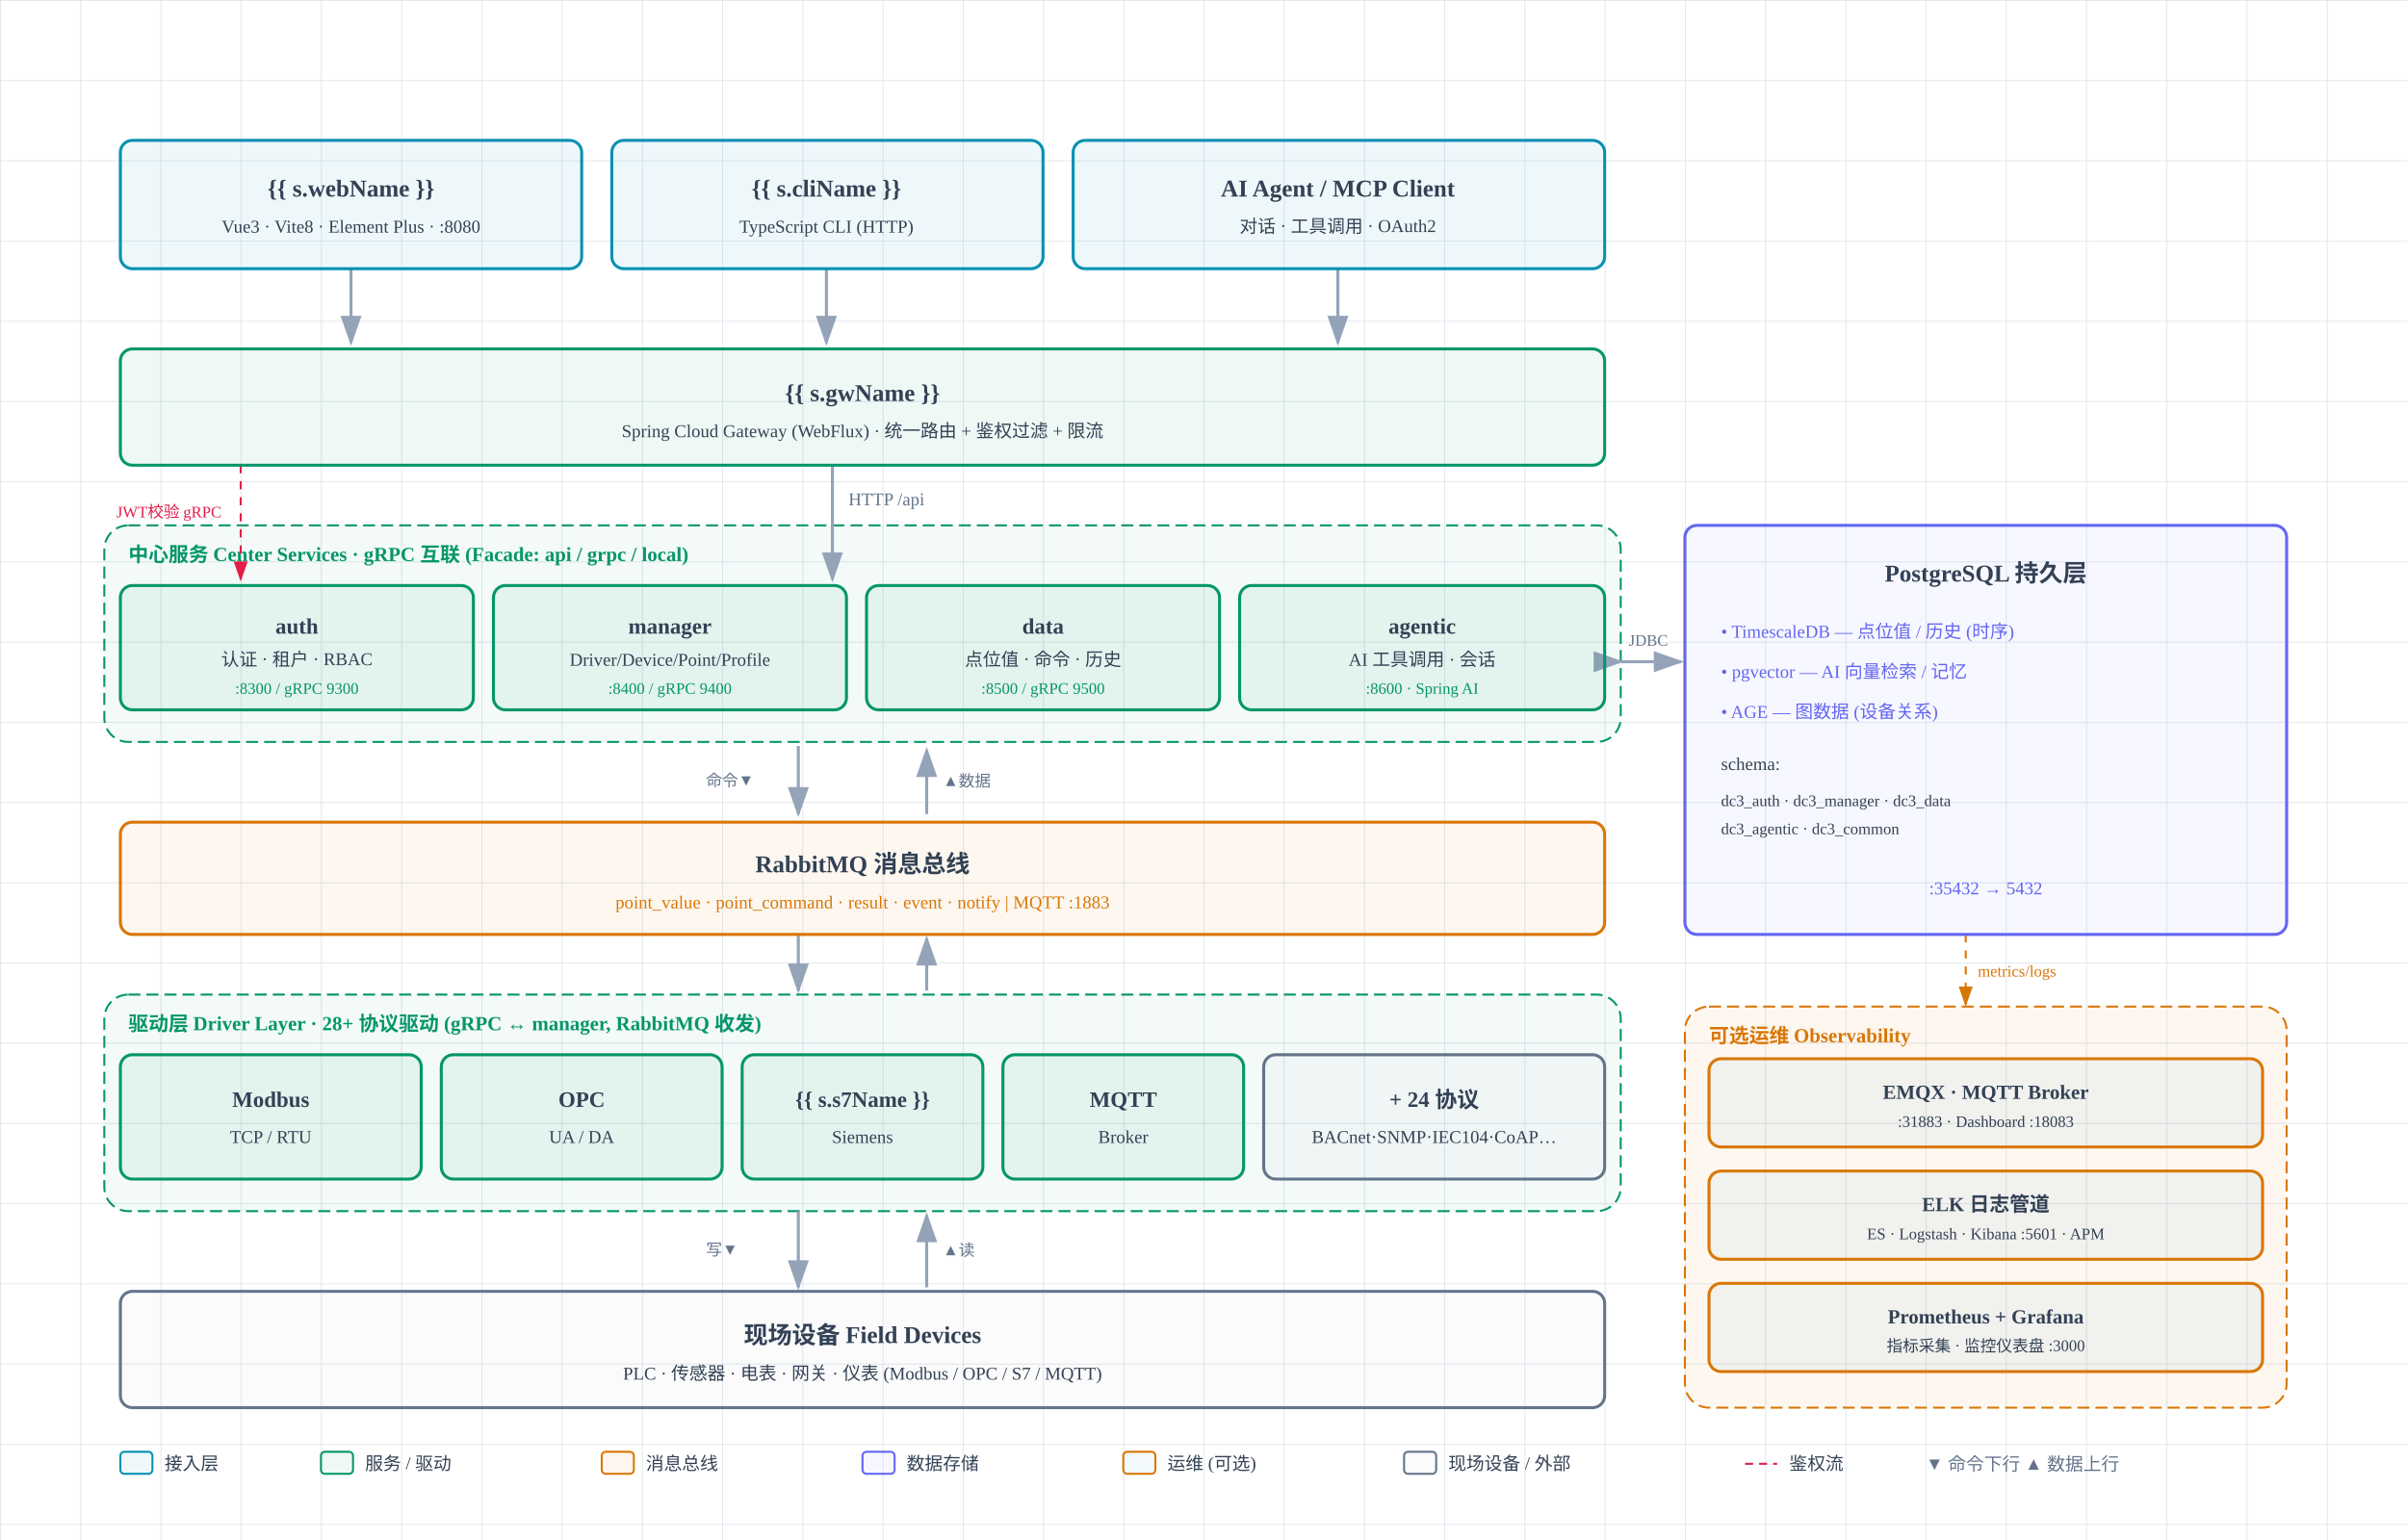
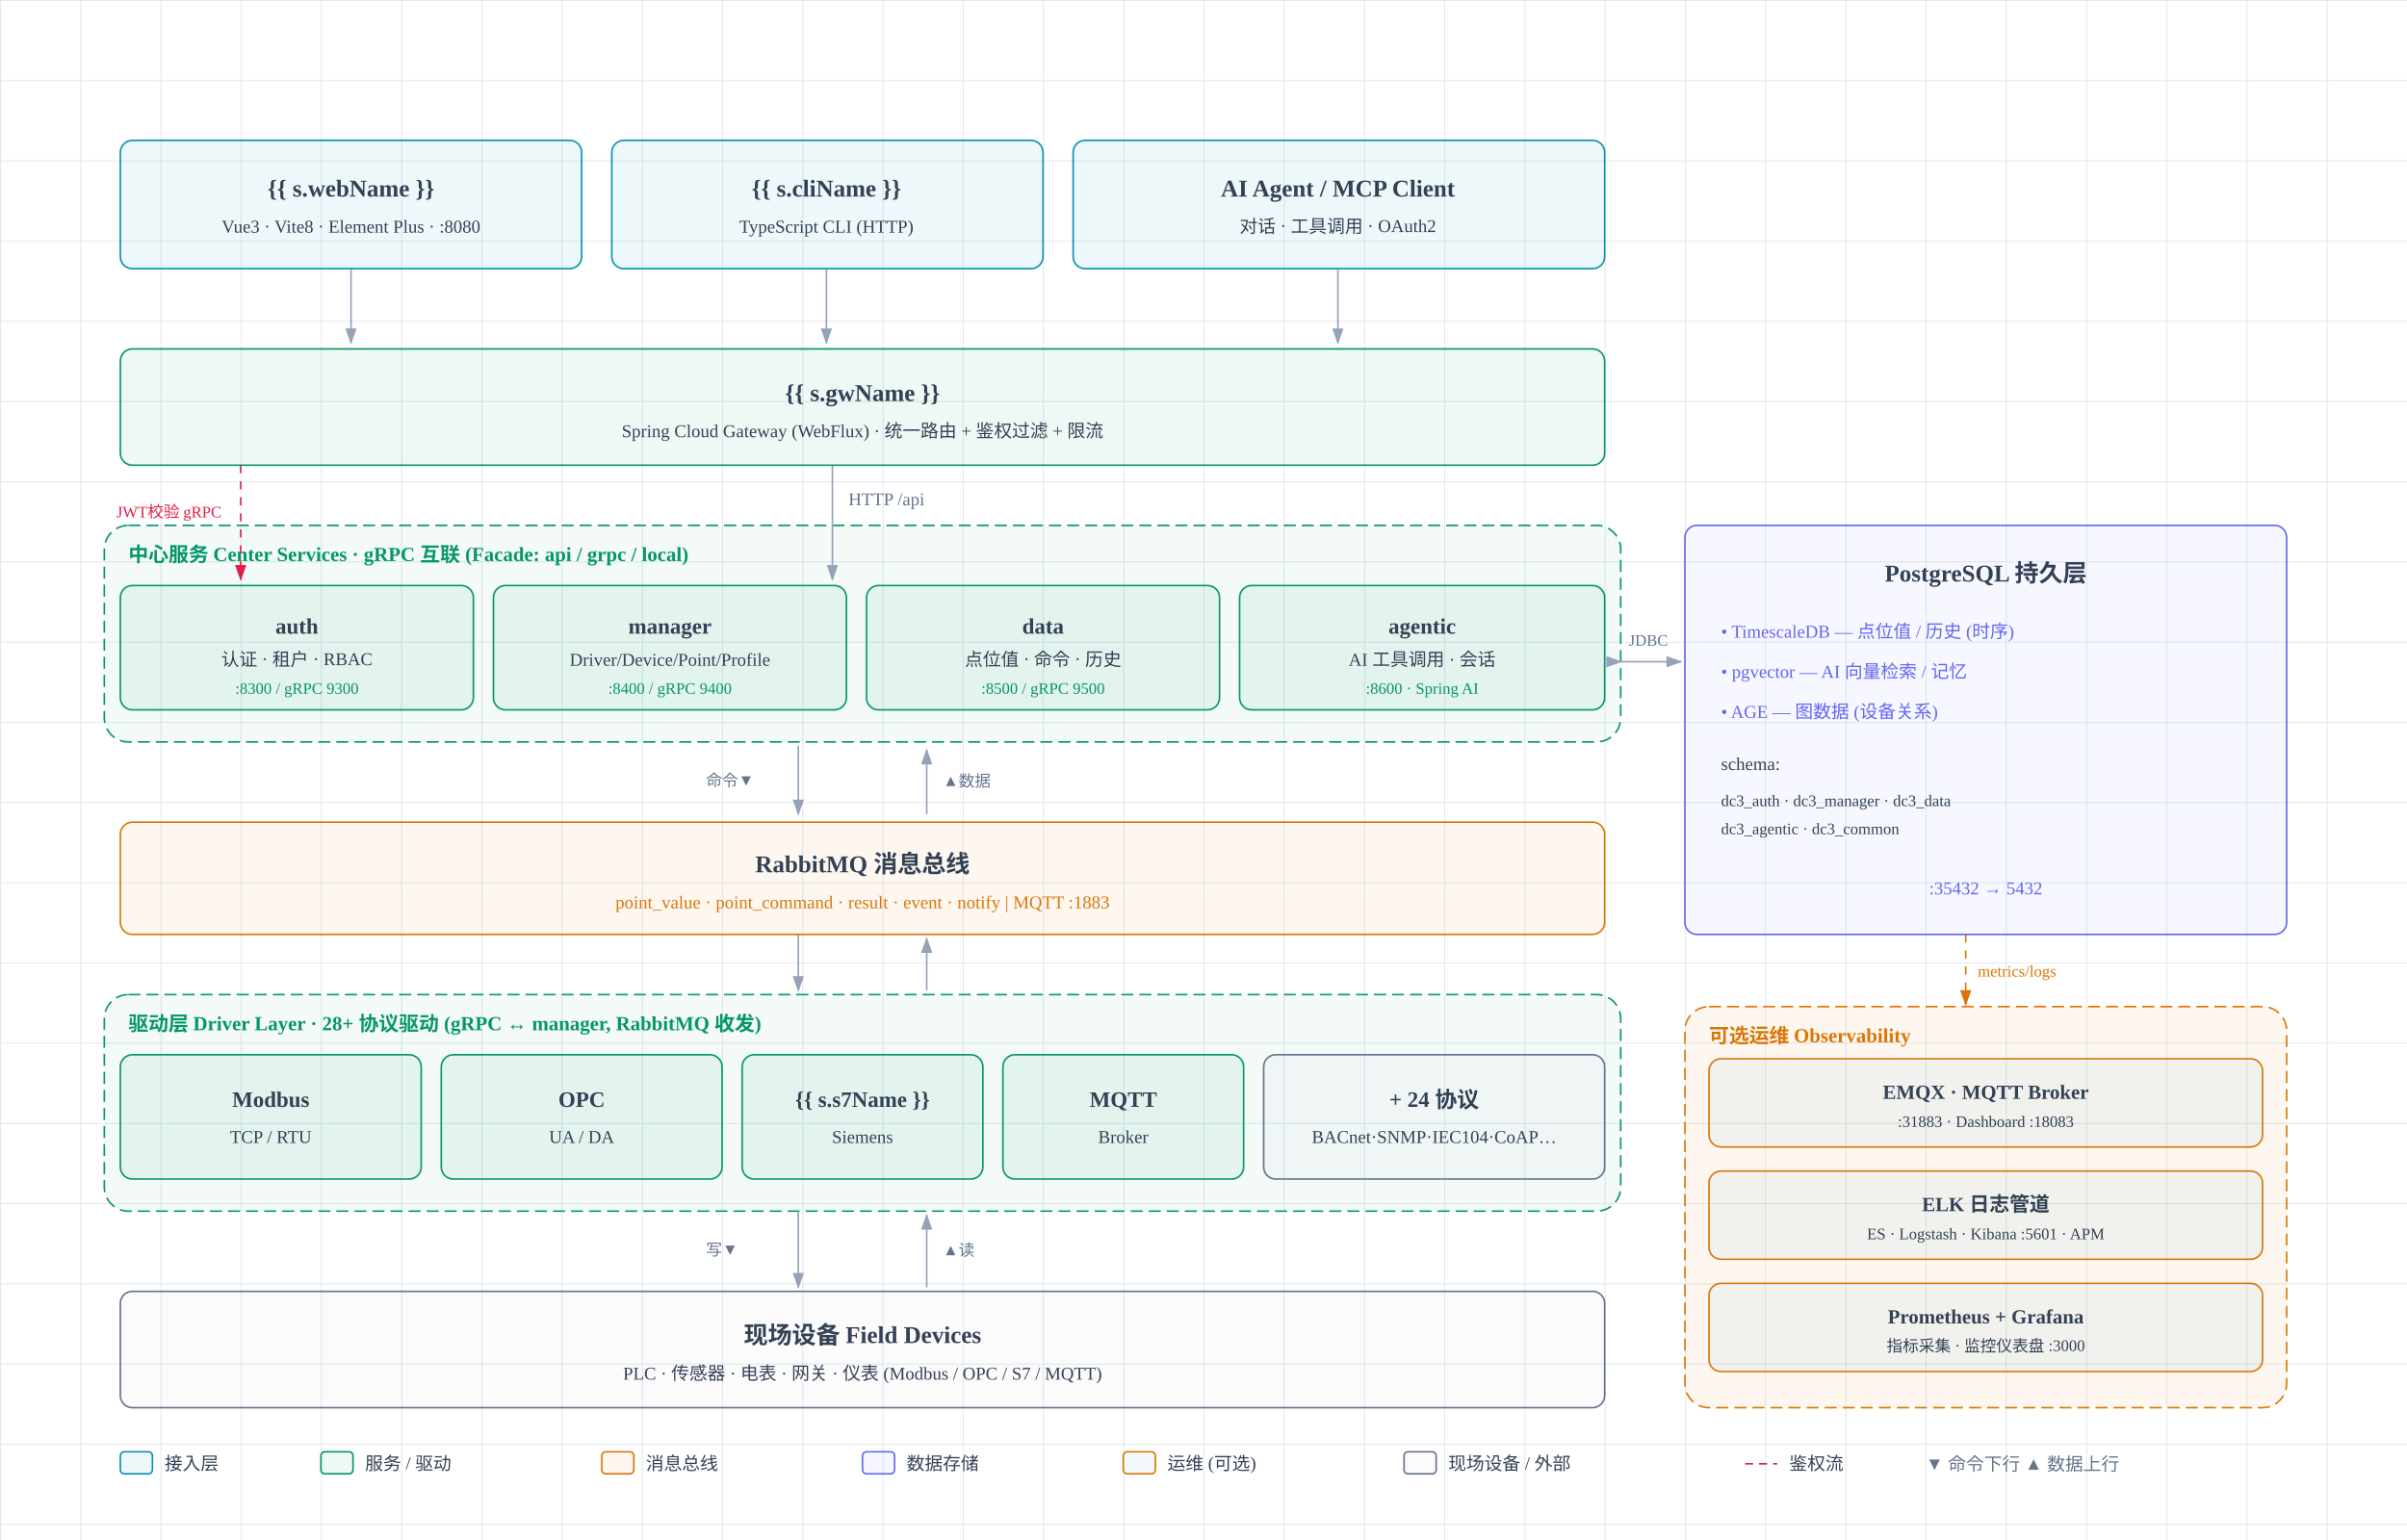
<svg xmlns="http://www.w3.org/2000/svg" aria-label="IoT DC3 Architecture Panorama" role="img" viewBox="0 0 1200 768">
  <defs>
    <marker id="dc3-ah" markerHeight="7" markerWidth="10" orient="auto" refX="9" refY="3.5">
      <polygon fill="#94a3b8" points="0 0, 10 3.5, 0 7" />
    </marker>
    <marker id="dc3-ah-amber" markerHeight="7" markerWidth="10" orient="auto" refX="9" refY="3.5">
      <polygon fill="#d97706" points="0 0, 10 3.5, 0 7" />
    </marker>
    <marker id="dc3-ah-rose" markerHeight="7" markerWidth="10" orient="auto" refX="9" refY="3.5">
      <polygon fill="#e11d48" points="0 0, 10 3.5, 0 7" />
    </marker>
    <pattern id="dc3-grid" height="40" patternUnits="userSpaceOnUse" width="40">
      <path d="M 40 0 L 0 0 0 40" fill="none" stroke="#cbd5e1" stroke-width="0.5" />
    </pattern>
  </defs>
  <rect fill="url(#dc3-grid)" height="100%" width="100%" />
-   <rect fill="rgba(5, 150, 105, 0.05)" height="108" rx="12" stroke="#059669" stroke-dasharray="6,3" stroke-width="1" width="756" x="52" y="262" />
+   <rect fill="rgba(5, 150, 105, 0.05)" height="108" rx="12" stroke="#059669" stroke-dasharray="6,3" stroke-width="0.8" width="756" x="52" y="262" />
  <text fill="#059669" font-size="10" font-weight="600" x="64" y="280">中心服务 Center Services · gRPC 互联 (Facade: api / grpc / local)</text>
-   <rect fill="rgba(5, 150, 105, 0.05)" height="108" rx="12" stroke="#059669" stroke-dasharray="6,3" stroke-width="1" width="756" x="52" y="496" />
+   <rect fill="rgba(5, 150, 105, 0.05)" height="108" rx="12" stroke="#059669" stroke-dasharray="6,3" stroke-width="0.8" width="756" x="52" y="496" />
  <text fill="#059669" font-size="10" font-weight="600" x="64" y="514">驱动层 Driver Layer · 28+ 协议驱动 (gRPC ↔ manager, RabbitMQ 收发)</text>
-   <rect fill="rgba(217, 119, 6, 0.06)" height="200" rx="12" stroke="#d97706" stroke-dasharray="6,3" stroke-width="1" width="300" x="840" y="502" />
+   <rect fill="rgba(217, 119, 6, 0.06)" height="200" rx="12" stroke="#d97706" stroke-dasharray="6,3" stroke-width="0.8" width="300" x="840" y="502" />
  <text fill="#d97706" font-size="10" font-weight="600" x="852" y="520">可选运维 Observability</text>
-   <line marker-end="url(#dc3-ah)" stroke="#94a3b8" stroke-width="1.5" x1="175" x2="175" y1="134" y2="171" />
-   <line marker-end="url(#dc3-ah)" stroke="#94a3b8" stroke-width="1.5" x1="412" x2="412" y1="134" y2="171" />
-   <line marker-end="url(#dc3-ah)" stroke="#94a3b8" stroke-width="1.5" x1="667" x2="667" y1="134" y2="171" />
-   <line marker-end="url(#dc3-ah)" stroke="#94a3b8" stroke-width="1.5" x1="415" x2="415" y1="232" y2="289" />
+   <line marker-end="url(#dc3-ah)" stroke="#94a3b8" stroke-width="0.8" x1="175" x2="175" y1="134" y2="171" />
+   <line marker-end="url(#dc3-ah)" stroke="#94a3b8" stroke-width="0.8" x1="412" x2="412" y1="134" y2="171" />
+   <line marker-end="url(#dc3-ah)" stroke="#94a3b8" stroke-width="0.8" x1="667" x2="667" y1="134" y2="171" />
+   <line marker-end="url(#dc3-ah)" stroke="#94a3b8" stroke-width="0.8" x1="415" x2="415" y1="232" y2="289" />
  <text fill="#64748b" font-size="9" x="423" y="252">HTTP /api</text>
-   <line marker-end="url(#dc3-ah-rose)" stroke="#e11d48" stroke-dasharray="4,4" stroke-width="1" x1="120" x2="120" y1="232" y2="289" />
+   <line marker-end="url(#dc3-ah-rose)" stroke="#e11d48" stroke-dasharray="4,4" stroke-width="0.8" x1="120" x2="120" y1="232" y2="289" />
  <text fill="#e11d48" font-size="8" x="58" y="258">JWT校验 gRPC</text>
-   <line marker-end="url(#dc3-ah)" stroke="#94a3b8" stroke-width="1.5" x1="398" x2="398" y1="372" y2="406" />
+   <line marker-end="url(#dc3-ah)" stroke="#94a3b8" stroke-width="0.8" x1="398" x2="398" y1="372" y2="406" />
  <text fill="#64748b" font-size="8" x="352" y="392">命令▼</text>
-   <line marker-end="url(#dc3-ah)" stroke="#94a3b8" stroke-width="1.5" x1="462" x2="462" y1="406" y2="374" />
+   <line marker-end="url(#dc3-ah)" stroke="#94a3b8" stroke-width="0.8" x1="462" x2="462" y1="406" y2="374" />
  <text fill="#64748b" font-size="8" x="470" y="392">▲数据</text>
-   <line marker-end="url(#dc3-ah)" stroke="#94a3b8" stroke-width="1.5" x1="398" x2="398" y1="466" y2="494" />
-   <line marker-end="url(#dc3-ah)" stroke="#94a3b8" stroke-width="1.5" x1="462" x2="462" y1="494" y2="468" />
-   <line marker-end="url(#dc3-ah)" stroke="#94a3b8" stroke-width="1.5" x1="398" x2="398" y1="604" y2="642" />
+   <line marker-end="url(#dc3-ah)" stroke="#94a3b8" stroke-width="0.8" x1="398" x2="398" y1="466" y2="494" />
+   <line marker-end="url(#dc3-ah)" stroke="#94a3b8" stroke-width="0.8" x1="462" x2="462" y1="494" y2="468" />
+   <line marker-end="url(#dc3-ah)" stroke="#94a3b8" stroke-width="0.8" x1="398" x2="398" y1="604" y2="642" />
  <text fill="#64748b" font-size="8" x="352" y="626">写▼</text>
-   <line marker-end="url(#dc3-ah)" stroke="#94a3b8" stroke-width="1.5" x1="462" x2="462" y1="642" y2="606" />
+   <line marker-end="url(#dc3-ah)" stroke="#94a3b8" stroke-width="0.8" x1="462" x2="462" y1="642" y2="606" />
  <text fill="#64748b" font-size="8" x="470" y="626">▲读</text>
-   <line marker-end="url(#dc3-ah)" marker-start="url(#dc3-ah)" stroke="#94a3b8" stroke-width="1.5" x1="808" x2="838" y1="330" y2="330" />
+   <line marker-end="url(#dc3-ah)" marker-start="url(#dc3-ah)" stroke="#94a3b8" stroke-width="0.8" x1="808" x2="838" y1="330" y2="330" />
  <text fill="#64748b" font-size="8" x="812" y="322">JDBC</text>
-   <line marker-end="url(#dc3-ah-amber)" stroke="#d97706" stroke-dasharray="4,4" stroke-width="1" x1="980" x2="980" y1="466" y2="501" />
+   <line marker-end="url(#dc3-ah-amber)" stroke="#d97706" stroke-dasharray="4,4" stroke-width="0.8" x1="980" x2="980" y1="466" y2="501" />
  <text fill="#d97706" font-size="8" x="986" y="487">metrics/logs</text>
-   <rect fill="rgba(8, 145, 178, 0.07)" height="64" rx="6" stroke="#0891b2" stroke-width="1.5" width="230" x="60" y="70" />
+   <rect fill="rgba(8, 145, 178, 0.07)" height="64" rx="6" stroke="#0891b2" stroke-width="0.8" width="230" x="60" y="70" />
  <text fill="#334155" font-size="12" font-weight="600" text-anchor="middle" x="175" y="98">{{
          s.webName
        }}
      </text>
  <text fill="#334155" font-size="9" text-anchor="middle" x="175" y="116">Vue3 · Vite8 · Element Plus · :8080</text>
-   <rect fill="rgba(8, 145, 178, 0.07)" height="64" rx="6" stroke="#0891b2" stroke-width="1.5" width="215" x="305" y="70" />
+   <rect fill="rgba(8, 145, 178, 0.07)" height="64" rx="6" stroke="#0891b2" stroke-width="0.8" width="215" x="305" y="70" />
  <text fill="#334155" font-size="12" font-weight="600" text-anchor="middle" x="412" y="98">{{
          s.cliName
        }}
      </text>
  <text fill="#334155" font-size="9" text-anchor="middle" x="412" y="116">TypeScript CLI (HTTP)</text>
-   <rect fill="rgba(8, 145, 178, 0.07)" height="64" rx="6" stroke="#0891b2" stroke-width="1.5" width="265" x="535" y="70" />
+   <rect fill="rgba(8, 145, 178, 0.07)" height="64" rx="6" stroke="#0891b2" stroke-width="0.8" width="265" x="535" y="70" />
  <text fill="#334155" font-size="12" font-weight="600" text-anchor="middle" x="667" y="98">
        AI Agent / MCP Client
      </text>
  <text fill="#334155" font-size="9" text-anchor="middle" x="667" y="116">对话 · 工具调用 · OAuth2</text>
-   <rect fill="rgba(5, 150, 105, 0.07)" height="58" rx="6" stroke="#059669" stroke-width="1.5" width="740" x="60" y="174" />
+   <rect fill="rgba(5, 150, 105, 0.07)" height="58" rx="6" stroke="#059669" stroke-width="0.8" width="740" x="60" y="174" />
  <text fill="#334155" font-size="12" font-weight="600" text-anchor="middle" x="430" y="200">{{
          s.gwName
        }}
      </text>
  <text fill="#334155" font-size="9" text-anchor="middle" x="430" y="218">Spring Cloud Gateway (WebFlux) · 统一路由 + 鉴权过滤 + 限流</text>
-   <rect fill="rgba(5, 150, 105, 0.07)" height="62" rx="6" stroke="#059669" stroke-width="1.5" width="176" x="60" y="292" />
+   <rect fill="rgba(5, 150, 105, 0.07)" height="62" rx="6" stroke="#059669" stroke-width="0.8" width="176" x="60" y="292" />
  <text fill="#334155" font-size="11" font-weight="600" text-anchor="middle" x="148" y="316">auth</text>
  <text fill="#334155" font-size="9" text-anchor="middle" x="148" y="332">认证 · 租户 · RBAC</text>
  <text fill="#059669" font-size="8" text-anchor="middle" x="148" y="346">:8300 / gRPC 9300</text>
-   <rect fill="rgba(5, 150, 105, 0.07)" height="62" rx="6" stroke="#059669" stroke-width="1.5" width="176" x="246" y="292" />
+   <rect fill="rgba(5, 150, 105, 0.07)" height="62" rx="6" stroke="#059669" stroke-width="0.8" width="176" x="246" y="292" />
  <text fill="#334155" font-size="11" font-weight="600" text-anchor="middle" x="334" y="316">manager
      </text>
  <text fill="#334155" font-size="9" text-anchor="middle" x="334" y="332">Driver/Device/Point/Profile</text>
  <text fill="#059669" font-size="8" text-anchor="middle" x="334" y="346">:8400 / gRPC 9400</text>
-   <rect fill="rgba(5, 150, 105, 0.07)" height="62" rx="6" stroke="#059669" stroke-width="1.5" width="176" x="432" y="292" />
+   <rect fill="rgba(5, 150, 105, 0.07)" height="62" rx="6" stroke="#059669" stroke-width="0.8" width="176" x="432" y="292" />
  <text fill="#334155" font-size="11" font-weight="600" text-anchor="middle" x="520" y="316">data</text>
  <text fill="#334155" font-size="9" text-anchor="middle" x="520" y="332">点位值 · 命令 · 历史</text>
  <text fill="#059669" font-size="8" text-anchor="middle" x="520" y="346">:8500 / gRPC 9500</text>
-   <rect fill="rgba(5, 150, 105, 0.07)" height="62" rx="6" stroke="#059669" stroke-width="1.5" width="182" x="618" y="292" />
+   <rect fill="rgba(5, 150, 105, 0.07)" height="62" rx="6" stroke="#059669" stroke-width="0.8" width="182" x="618" y="292" />
  <text fill="#334155" font-size="11" font-weight="600" text-anchor="middle" x="709" y="316">agentic
      </text>
  <text fill="#334155" font-size="9" text-anchor="middle" x="709" y="332">AI 工具调用 · 会话</text>
  <text fill="#059669" font-size="8" text-anchor="middle" x="709" y="346">:8600 · Spring AI</text>
-   <rect fill="rgba(217, 119, 6, 0.06)" height="56" rx="6" stroke="#d97706" stroke-width="1.5" width="740" x="60" y="410" />
+   <rect fill="rgba(217, 119, 6, 0.06)" height="56" rx="6" stroke="#d97706" stroke-width="0.8" width="740" x="60" y="410" />
  <text fill="#334155" font-size="12" font-weight="600" text-anchor="middle" x="430" y="435">
        RabbitMQ 消息总线
      </text>
  <text fill="#d97706" font-size="9" text-anchor="middle" x="430" y="453">point_value · point_command · result · event · notify    |    MQTT :1883</text>
-   <rect fill="rgba(5, 150, 105, 0.07)" height="62" rx="6" stroke="#059669" stroke-width="1.5" width="150" x="60" y="526" />
+   <rect fill="rgba(5, 150, 105, 0.07)" height="62" rx="6" stroke="#059669" stroke-width="0.8" width="150" x="60" y="526" />
  <text fill="#334155" font-size="11" font-weight="600" text-anchor="middle" x="135" y="552">Modbus
      </text>
  <text fill="#334155" font-size="9" text-anchor="middle" x="135" y="570">TCP / RTU</text>
-   <rect fill="rgba(5, 150, 105, 0.07)" height="62" rx="6" stroke="#059669" stroke-width="1.5" width="140" x="220" y="526" />
+   <rect fill="rgba(5, 150, 105, 0.07)" height="62" rx="6" stroke="#059669" stroke-width="0.8" width="140" x="220" y="526" />
  <text fill="#334155" font-size="11" font-weight="600" text-anchor="middle" x="290" y="552">
        OPC
      </text>
  <text fill="#334155" font-size="9" text-anchor="middle" x="290" y="570">UA / DA</text>
-   <rect fill="rgba(5, 150, 105, 0.07)" height="62" rx="6" stroke="#059669" stroke-width="1.5" width="120" x="370" y="526" />
+   <rect fill="rgba(5, 150, 105, 0.07)" height="62" rx="6" stroke="#059669" stroke-width="0.8" width="120" x="370" y="526" />
  <text fill="#334155" font-size="11" font-weight="600" text-anchor="middle" x="430" y="552">{{
          s.s7Name
        }}
      </text>
  <text fill="#334155" font-size="9" text-anchor="middle" x="430" y="570">Siemens</text>
-   <rect fill="rgba(5, 150, 105, 0.07)" height="62" rx="6" stroke="#059669" stroke-width="1.5" width="120" x="500" y="526" />
+   <rect fill="rgba(5, 150, 105, 0.07)" height="62" rx="6" stroke="#059669" stroke-width="0.8" width="120" x="500" y="526" />
  <text fill="#334155" font-size="11" font-weight="600" text-anchor="middle" x="560" y="552">
        MQTT
      </text>
  <text fill="#334155" font-size="9" text-anchor="middle" x="560" y="570">Broker</text>
-   <rect fill="rgba(100, 116, 139, 0.03)" height="62" rx="6" stroke="#64748b" stroke-width="1.5" width="170" x="630" y="526" />
+   <rect fill="rgba(100, 116, 139, 0.03)" height="62" rx="6" stroke="#64748b" stroke-width="0.8" width="170" x="630" y="526" />
  <text fill="#334155" font-size="11" font-weight="600" text-anchor="middle" x="715" y="552">
        + 24 协议
      </text>
  <text fill="#334155" font-size="9" text-anchor="middle" x="715" y="570">BACnet·SNMP·IEC104·CoAP…</text>
-   <rect fill="rgba(100, 116, 139, 0.03)" height="58" rx="6" stroke="#64748b" stroke-width="1.5" width="740" x="60" y="644" />
+   <rect fill="rgba(100, 116, 139, 0.03)" height="58" rx="6" stroke="#64748b" stroke-width="0.8" width="740" x="60" y="644" />
  <text fill="#334155" font-size="12" font-weight="600" text-anchor="middle" x="430" y="670">
        现场设备 Field Devices
      </text>
  <text fill="#334155" font-size="9" text-anchor="middle" x="430" y="688">PLC · 传感器 · 电表 · 网关 · 仪表  (Modbus / OPC / S7 / MQTT)</text>
-   <rect fill="rgba(99, 102, 241, 0.05)" height="204" rx="6" stroke="#6366f1" stroke-width="1.5" width="300" x="840" y="262" />
+   <rect fill="rgba(99, 102, 241, 0.05)" height="204" rx="6" stroke="#6366f1" stroke-width="0.8" width="300" x="840" y="262" />
  <text fill="#334155" font-size="12" font-weight="600" text-anchor="middle" x="990" y="290">
        PostgreSQL 持久层
      </text>
  <text fill="#6366f1" font-size="9" x="858" y="318">• TimescaleDB — 点位值 / 历史 (时序)</text>
  <text fill="#6366f1" font-size="9" x="858" y="338">• pgvector — AI 向量检索 / 记忆</text>
  <text fill="#6366f1" font-size="9" x="858" y="358">• AGE — 图数据 (设备关系)</text>
  <text fill="#334155" font-size="9" x="858" y="384">schema:</text>
  <text fill="#334155" font-size="8" x="858" y="402">dc3_auth · dc3_manager · dc3_data</text>
  <text fill="#334155" font-size="8" x="858" y="416">dc3_agentic · dc3_common</text>
  <text fill="#6366f1" font-size="9" text-anchor="middle" x="990" y="446">:35432 → 5432</text>
-   <rect fill="rgba(2, 132, 199, 0.05)" height="44" rx="6" stroke="#d97706" stroke-width="1.5" width="276" x="852" y="528" />
+   <rect fill="rgba(2, 132, 199, 0.05)" height="44" rx="6" stroke="#d97706" stroke-width="0.8" width="276" x="852" y="528" />
  <text fill="#334155" font-size="10" font-weight="600" text-anchor="middle" x="990" y="548">EMQX · MQTT
        Broker
      </text>
  <text fill="#334155" font-size="8" text-anchor="middle" x="990" y="562">:31883 · Dashboard :18083</text>
-   <rect fill="rgba(2, 132, 199, 0.05)" height="44" rx="6" stroke="#d97706" stroke-width="1.5" width="276" x="852" y="584" />
+   <rect fill="rgba(2, 132, 199, 0.05)" height="44" rx="6" stroke="#d97706" stroke-width="0.8" width="276" x="852" y="584" />
  <text fill="#334155" font-size="10" font-weight="600" text-anchor="middle" x="990" y="604">
        ELK 日志管道
      </text>
  <text fill="#334155" font-size="8" text-anchor="middle" x="990" y="618">ES · Logstash · Kibana :5601 · APM</text>
-   <rect fill="rgba(2, 132, 199, 0.05)" height="44" rx="6" stroke="#d97706" stroke-width="1.5" width="276" x="852" y="640" />
+   <rect fill="rgba(2, 132, 199, 0.05)" height="44" rx="6" stroke="#d97706" stroke-width="0.8" width="276" x="852" y="640" />
  <text fill="#334155" font-size="10" font-weight="600" text-anchor="middle" x="990" y="660">
        Prometheus + Grafana
      </text>
  <text fill="#334155" font-size="8" text-anchor="middle" x="990" y="674">指标采集 · 监控仪表盘 :3000</text>
-   <rect fill="rgba(8, 145, 178, 0.07)" height="11" rx="2" stroke="#0891b2" stroke-width="1" width="16" x="60" y="724" />
+   <rect fill="rgba(8, 145, 178, 0.07)" height="11" rx="2" stroke="#0891b2" stroke-width="0.8" width="16" x="60" y="724" />
  <text fill="#334155" font-size="9" x="82" y="733">接入层</text>
-   <rect fill="rgba(5, 150, 105, 0.07)" height="11" rx="2" stroke="#059669" stroke-width="1" width="16" x="160" y="724" />
+   <rect fill="rgba(5, 150, 105, 0.07)" height="11" rx="2" stroke="#059669" stroke-width="0.8" width="16" x="160" y="724" />
  <text fill="#334155" font-size="9" x="182" y="733">服务 / 驱动</text>
-   <rect fill="rgba(217, 119, 6, 0.06)" height="11" rx="2" stroke="#d97706" stroke-width="1" width="16" x="300" y="724" />
+   <rect fill="rgba(217, 119, 6, 0.06)" height="11" rx="2" stroke="#d97706" stroke-width="0.8" width="16" x="300" y="724" />
  <text fill="#334155" font-size="9" x="322" y="733">消息总线</text>
-   <rect fill="rgba(99, 102, 241, 0.05)" height="11" rx="2" stroke="#6366f1" stroke-width="1" width="16" x="430" y="724" />
+   <rect fill="rgba(99, 102, 241, 0.05)" height="11" rx="2" stroke="#6366f1" stroke-width="0.8" width="16" x="430" y="724" />
  <text fill="#334155" font-size="9" x="452" y="733">数据存储</text>
-   <rect fill="rgba(2, 132, 199, 0.05)" height="11" rx="2" stroke="#d97706" stroke-width="1" width="16" x="560" y="724" />
+   <rect fill="rgba(2, 132, 199, 0.05)" height="11" rx="2" stroke="#d97706" stroke-width="0.8" width="16" x="560" y="724" />
  <text fill="#334155" font-size="9" x="582" y="733">运维 (可选)</text>
-   <rect fill="rgba(100, 116, 139, 0.03)" height="11" rx="2" stroke="#64748b" stroke-width="1" width="16" x="700" y="724" />
+   <rect fill="rgba(100, 116, 139, 0.03)" height="11" rx="2" stroke="#64748b" stroke-width="0.8" width="16" x="700" y="724" />
  <text fill="#334155" font-size="9" x="722" y="733">现场设备 / 外部</text>
-   <line stroke="#e11d48" stroke-dasharray="4,3" stroke-width="1" x1="870" x2="886" y1="730" y2="730" />
+   <line stroke="#e11d48" stroke-dasharray="4,3" stroke-width="0.8" x1="870" x2="886" y1="730" y2="730" />
  <text fill="#334155" font-size="9" x="892" y="733">鉴权流</text>
  <text fill="#64748b" font-size="9" x="960" y="733">▼ 命令下行   ▲ 数据上行</text>
</svg>
